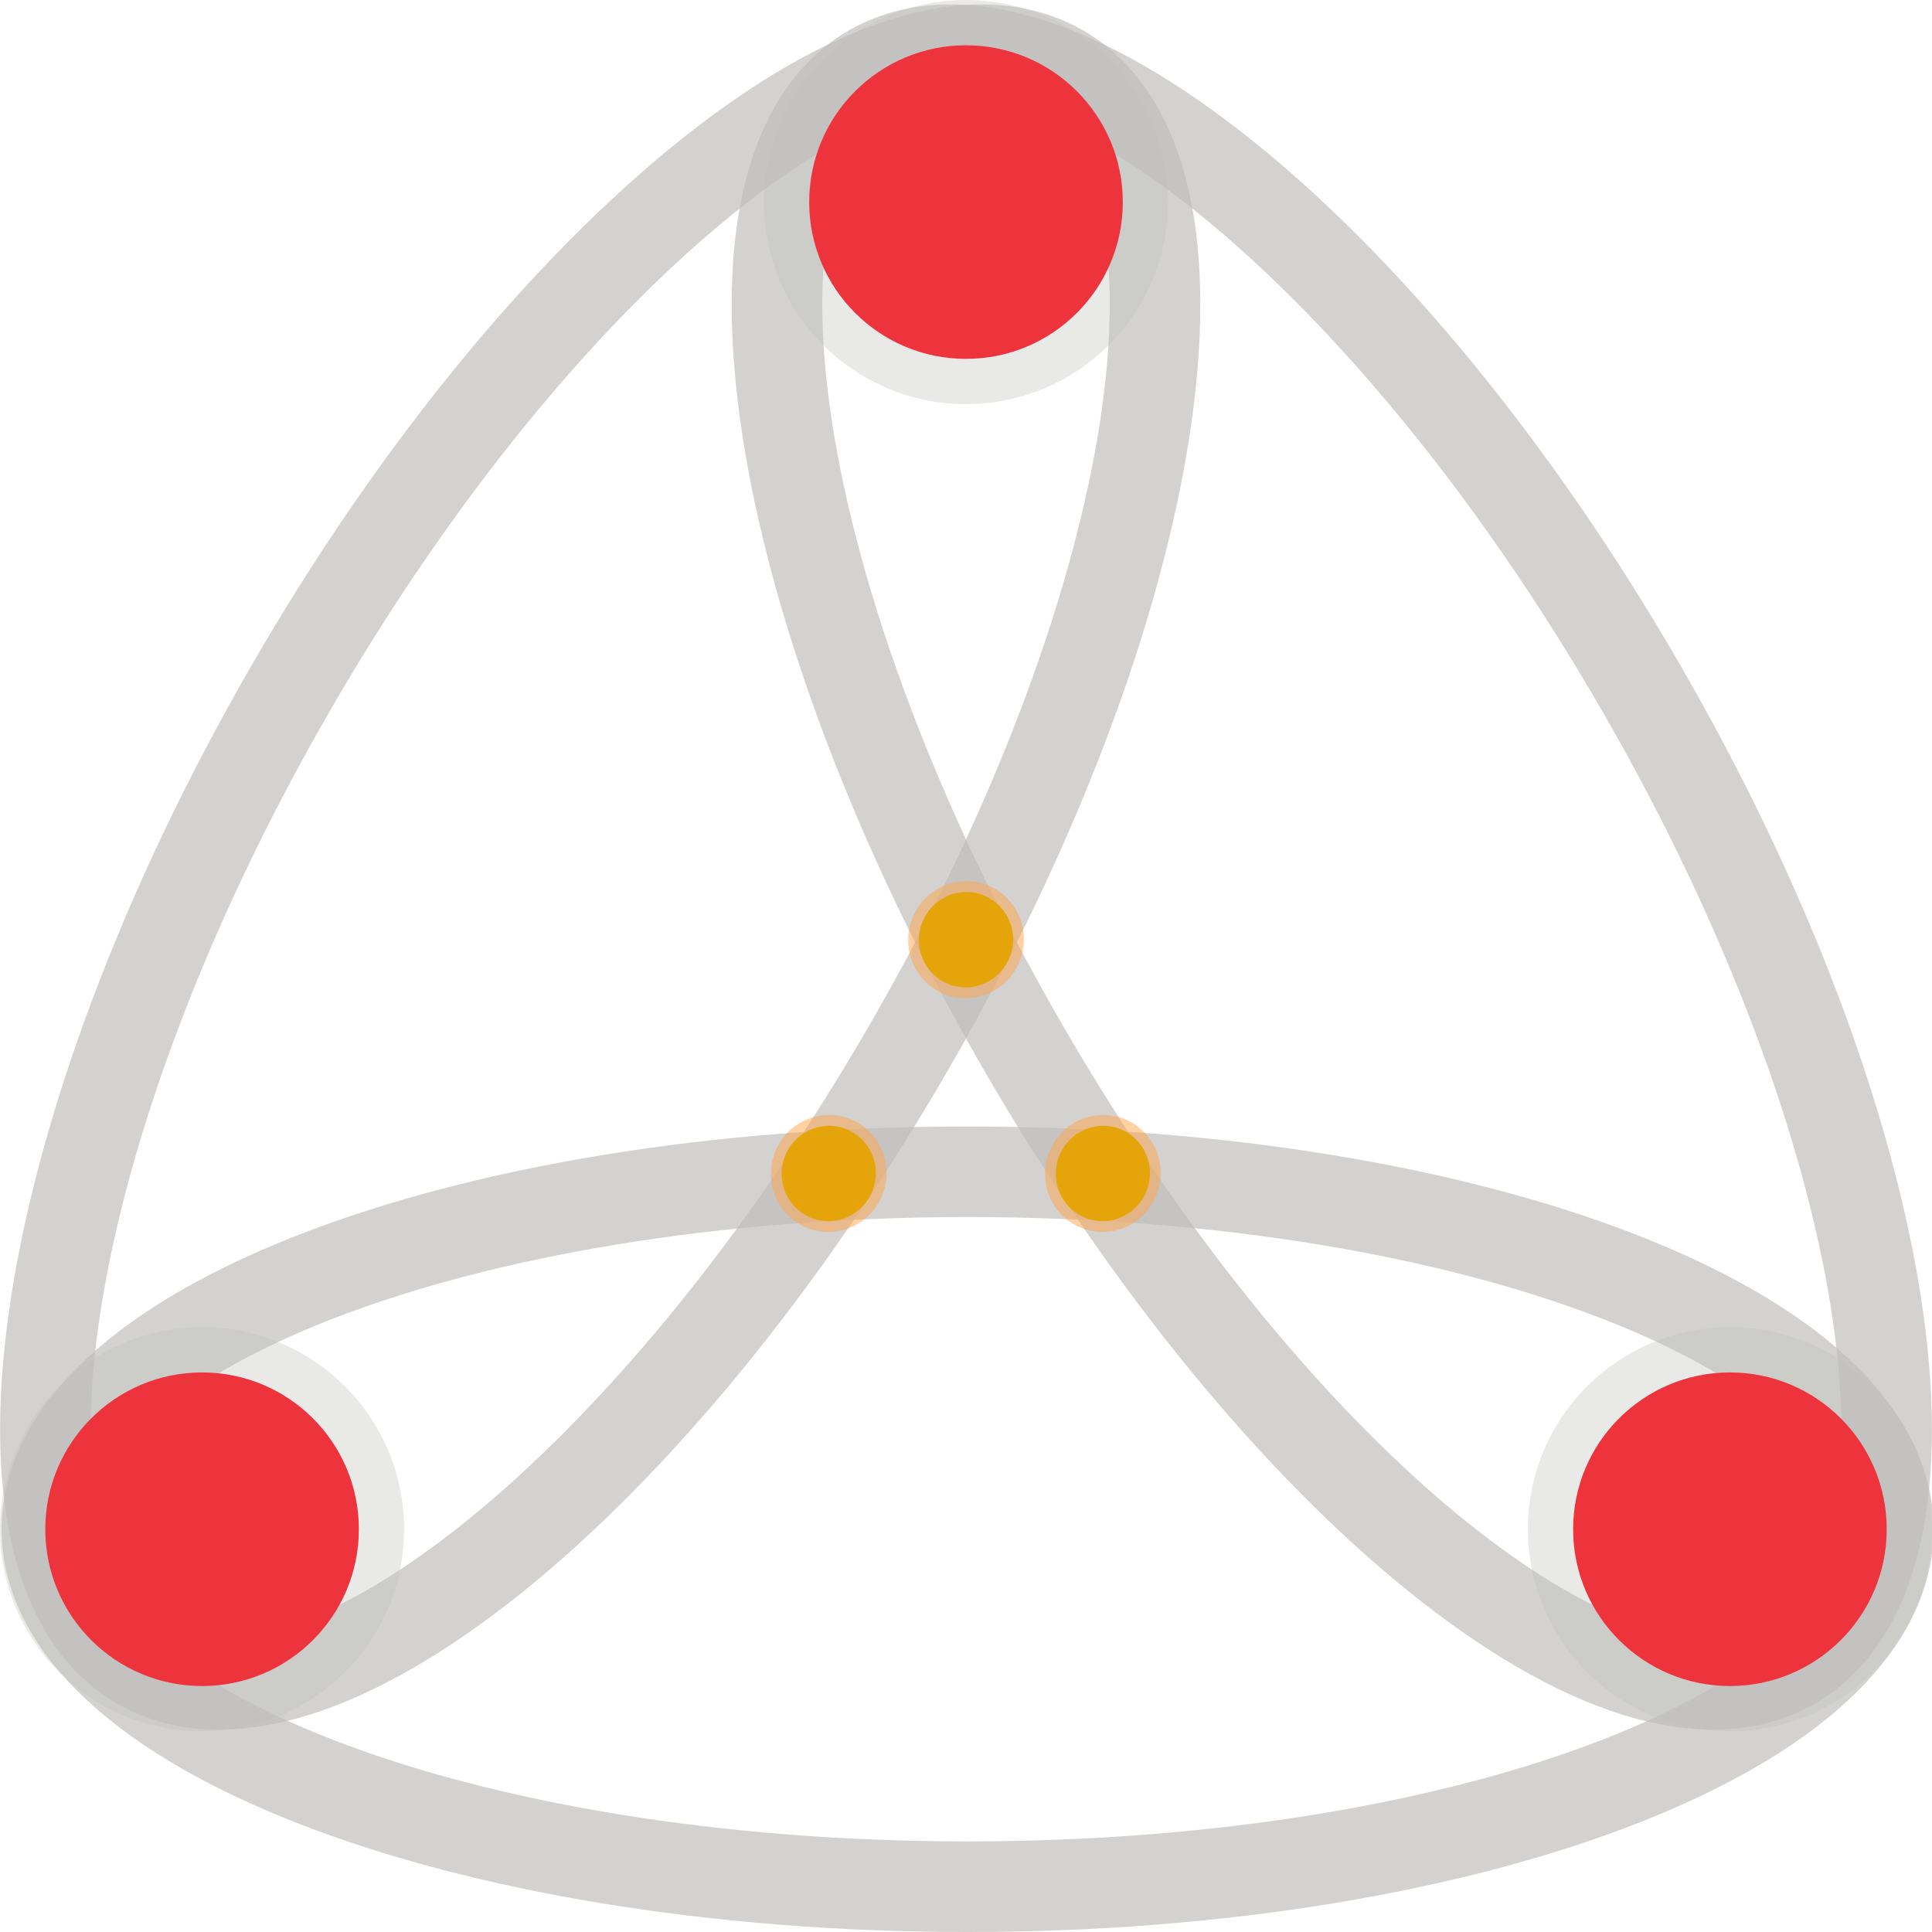
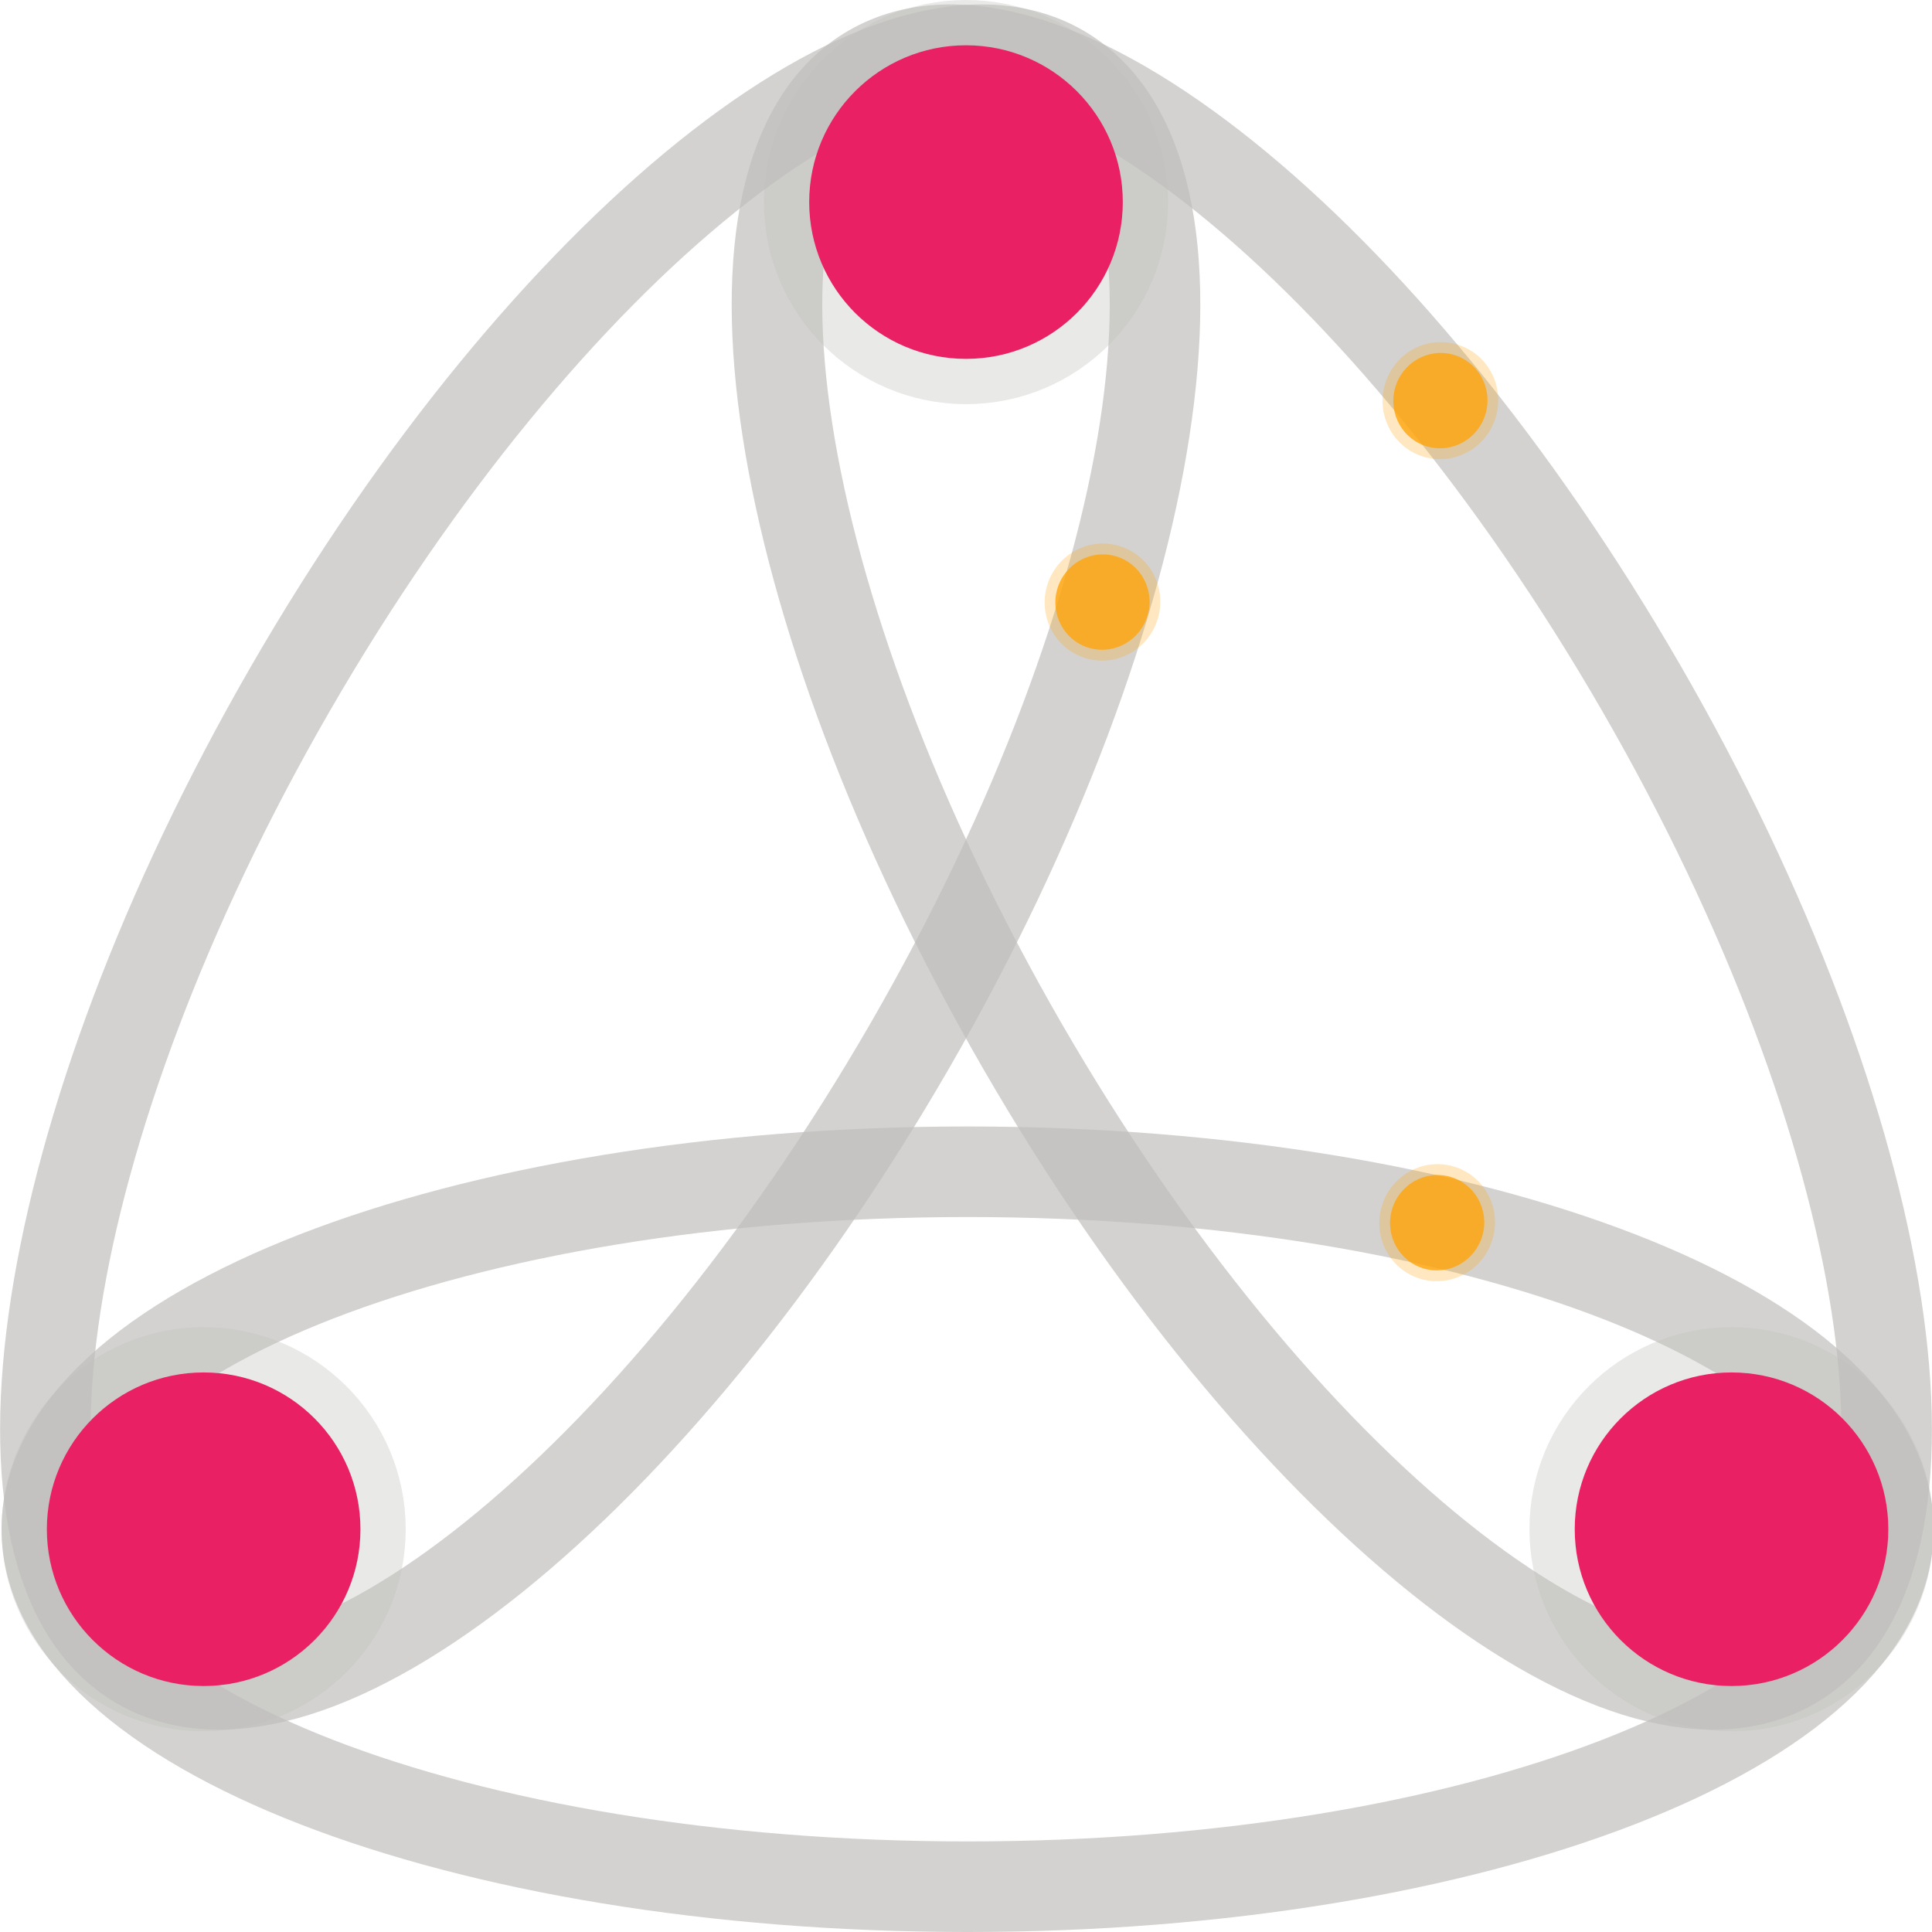
<svg xmlns="http://www.w3.org/2000/svg" width="64" height="64" viewBox="0 0 64 64" fill="none" version="1.1" id="svg2">
  <defs id="defs2" />
  <ellipse style="fill:none;fill-opacity:0.098;stroke:#c0bfbc;stroke-width:3;stroke-dasharray:none;stroke-opacity:0.698" id="ellipse25" cx="14.933" cy="-31.58" rx="30.5" ry="11.842" transform="rotate(120)" />
  <ellipse style="fill:none;fill-opacity:0.098;stroke:#c0bfbc;stroke-width:3;stroke-dasharray:none;stroke-opacity:0.698" id="ellipse2" cx="-32.052" cy="-50.658" rx="30.5" ry="11.842" transform="scale(-1)" />
  <ellipse style="fill:none;fill-opacity:0.098;stroke:#c0bfbc;stroke-width:3;stroke-dasharray:none;stroke-opacity:0.698" id="ellipse3" cx="46.933" cy="-23.846" rx="30.5" ry="11.842" transform="rotate(60)" />
-   <g id="g1" transform="translate(4.631239,5.576873)">
-     <ellipse style="fill:#ffa348;fill-opacity:0.502;stroke:none;stroke-width:3;stroke-linejoin:round;stroke-dasharray:none;stroke-opacity:1;paint-order:stroke markers fill" id="ellipse7-1" cx="17.382" cy="33.163" rx="1.941" ry="1.914" transform="matrix(-0.2650858,0.9642248,0.9642248,0.2650858,0,0)" />
-     <ellipse style="fill:#e5a50a;fill-opacity:1;stroke:none;stroke-width:3;stroke-linejoin:round;stroke-dasharray:none;stroke-opacity:1;paint-order:stroke markers fill" id="ellipse8-3" cx="17.382" cy="33.163" rx="1.581" ry="1.559" transform="matrix(-0.2650858,0.9642248,0.9642248,0.2650858,0,0)" />
+   <circle style="fill:#e92063;fill-opacity:1;stroke:#c0bfbc;stroke-width:3;stroke-dasharray:none;stroke-opacity:0.346;paint-order:stroke fill markers" id="path13" cx="57.359" cy="50.658" r="5.194" />
+   <g id="g10" transform="translate(9.151992,-5.606466)" style="opacity:0.85;fill:#ffa50a;fill-opacity:1">
+     <ellipse style="fill:#ffa50a;fill-opacity:0.3;stroke:none;stroke-width:3;stroke-linejoin:round;stroke-dasharray:none;stroke-opacity:1;paint-order:stroke markers fill" id="ellipse9" cx="17.382" cy="33.163" rx="1.941" ry="1.914" transform="matrix(-0.2650858,0.9642248,0.9642248,0.2650858,0,0)" />
+     <ellipse style="fill:#ffa50a;fill-opacity:1;stroke:none;stroke-width:3;stroke-linejoin:round;stroke-dasharray:none;stroke-opacity:1;paint-order:stroke markers fill" id="ellipse10" cx="17.382" cy="33.163" rx="1.581" ry="1.559" transform="matrix(-0.2650858,0.9642248,0.9642248,0.2650858,0,0)" />
  </g>
-   <circle style="fill:#ed333b;fill-opacity:1;stroke:#c0bfbc;stroke-width:3;stroke-dasharray:none;stroke-opacity:0.346;paint-order:stroke fill markers" id="path13" cx="6.694" cy="50.658" r="5.194" />
-   <g id="g4" transform="translate(0.08363871,13.32158)">
-     <ellipse style="fill:#ffa348;fill-opacity:0.502;stroke:none;stroke-width:3;stroke-linejoin:round;stroke-dasharray:none;stroke-opacity:1;paint-order:stroke markers fill" id="ellipse1" cx="17.382" cy="33.163" rx="1.941" ry="1.914" transform="matrix(-0.2650858,0.9642248,0.9642248,0.2650858,0,0)" />
-     <ellipse style="fill:#e5a50a;fill-opacity:1;stroke:none;stroke-width:3;stroke-linejoin:round;stroke-dasharray:none;stroke-opacity:1;paint-order:stroke markers fill" id="ellipse4" cx="17.382" cy="33.163" rx="1.581" ry="1.559" transform="matrix(-0.2650858,0.9642248,0.9642248,0.2650858,0,0)" />
+   <circle style="fill:#e92063;fill-opacity:1;stroke:#c0bfbc;stroke-width:3;stroke-dasharray:none;stroke-opacity:0.346;paint-order:stroke fill markers" id="circle1" cx="6.746" cy="50.658" r="5.194" />
+   <circle style="fill:#e92063;fill-opacity:1;stroke:#c0bfbc;stroke-width:3;stroke-dasharray:none;stroke-opacity:0.346;paint-order:stroke fill markers" id="circle2" cx="32" cy="6.694" r="5.194" />
+   <g id="g5" transform="translate(20.34624,-12.27996)" style="opacity:0.85;fill:#ffa50a;fill-opacity:1">
+     <ellipse style="fill:#ffa50a;fill-opacity:0.3;stroke:none;stroke-width:3;stroke-linejoin:round;stroke-dasharray:none;stroke-opacity:1;paint-order:stroke markers fill" id="ellipse4" cx="17.382" cy="33.163" rx="1.941" ry="1.914" transform="matrix(-0.2650858,0.9642248,0.9642248,0.2650858,0,0)" />
+     <ellipse style="fill:#ffa50a;fill-opacity:1;stroke:none;stroke-width:3;stroke-linejoin:round;stroke-dasharray:none;stroke-opacity:1;paint-order:stroke markers fill" id="ellipse5" cx="17.382" cy="33.163" rx="1.581" ry="1.559" transform="matrix(-0.2650858,0.9642248,0.9642248,0.2650858,0,0)" />
  </g>
-   <g id="g6" transform="translate(9.165059,13.32158)">
-     <ellipse style="fill:#ffa348;fill-opacity:0.502;stroke:none;stroke-width:3;stroke-linejoin:round;stroke-dasharray:none;stroke-opacity:1;paint-order:stroke markers fill" id="ellipse5" cx="17.382" cy="33.163" rx="1.941" ry="1.914" transform="matrix(-0.2650858,0.9642248,0.9642248,0.2650858,0,0)" />
-     <ellipse style="fill:#e5a50a;fill-opacity:1;stroke:none;stroke-width:3;stroke-linejoin:round;stroke-dasharray:none;stroke-opacity:1;paint-order:stroke markers fill" id="ellipse6" cx="17.382" cy="33.163" rx="1.581" ry="1.559" transform="matrix(-0.2650858,0.9642248,0.9642248,0.2650858,0,0)" />
+   <g id="g7" transform="translate(20.2386,14.95219)" style="opacity:0.85;fill:#ffa50a;fill-opacity:1">
+     <ellipse style="fill:#ffa50a;fill-opacity:0.3;stroke:none;stroke-width:3;stroke-linejoin:round;stroke-dasharray:none;stroke-opacity:1;paint-order:stroke markers fill" id="ellipse6" cx="17.382" cy="33.163" rx="1.941" ry="1.914" transform="matrix(-0.2650858,0.9642248,0.9642248,0.2650858,0,0)" />
+     <ellipse style="fill:#ffa50a;fill-opacity:1;stroke:none;stroke-width:3;stroke-linejoin:round;stroke-dasharray:none;stroke-opacity:1;paint-order:stroke markers fill" id="ellipse7" cx="17.382" cy="33.163" rx="1.581" ry="1.559" transform="matrix(-0.2650858,0.9642248,0.9642248,0.2650858,0,0)" />
  </g>
-   <circle style="fill:#ed333b;fill-opacity:1;stroke:#c0bfbc;stroke-width:3;stroke-dasharray:none;stroke-opacity:0.346;paint-order:stroke fill markers" id="circle6" cx="32" cy="6.694" r="5.194" />
-   <circle style="fill:#ed333b;fill-opacity:1;stroke:#c0bfbc;stroke-width:3;stroke-dasharray:none;stroke-opacity:0.346;paint-order:stroke fill markers" id="circle7" cx="57.306" cy="50.658" r="5.194" />
</svg>
